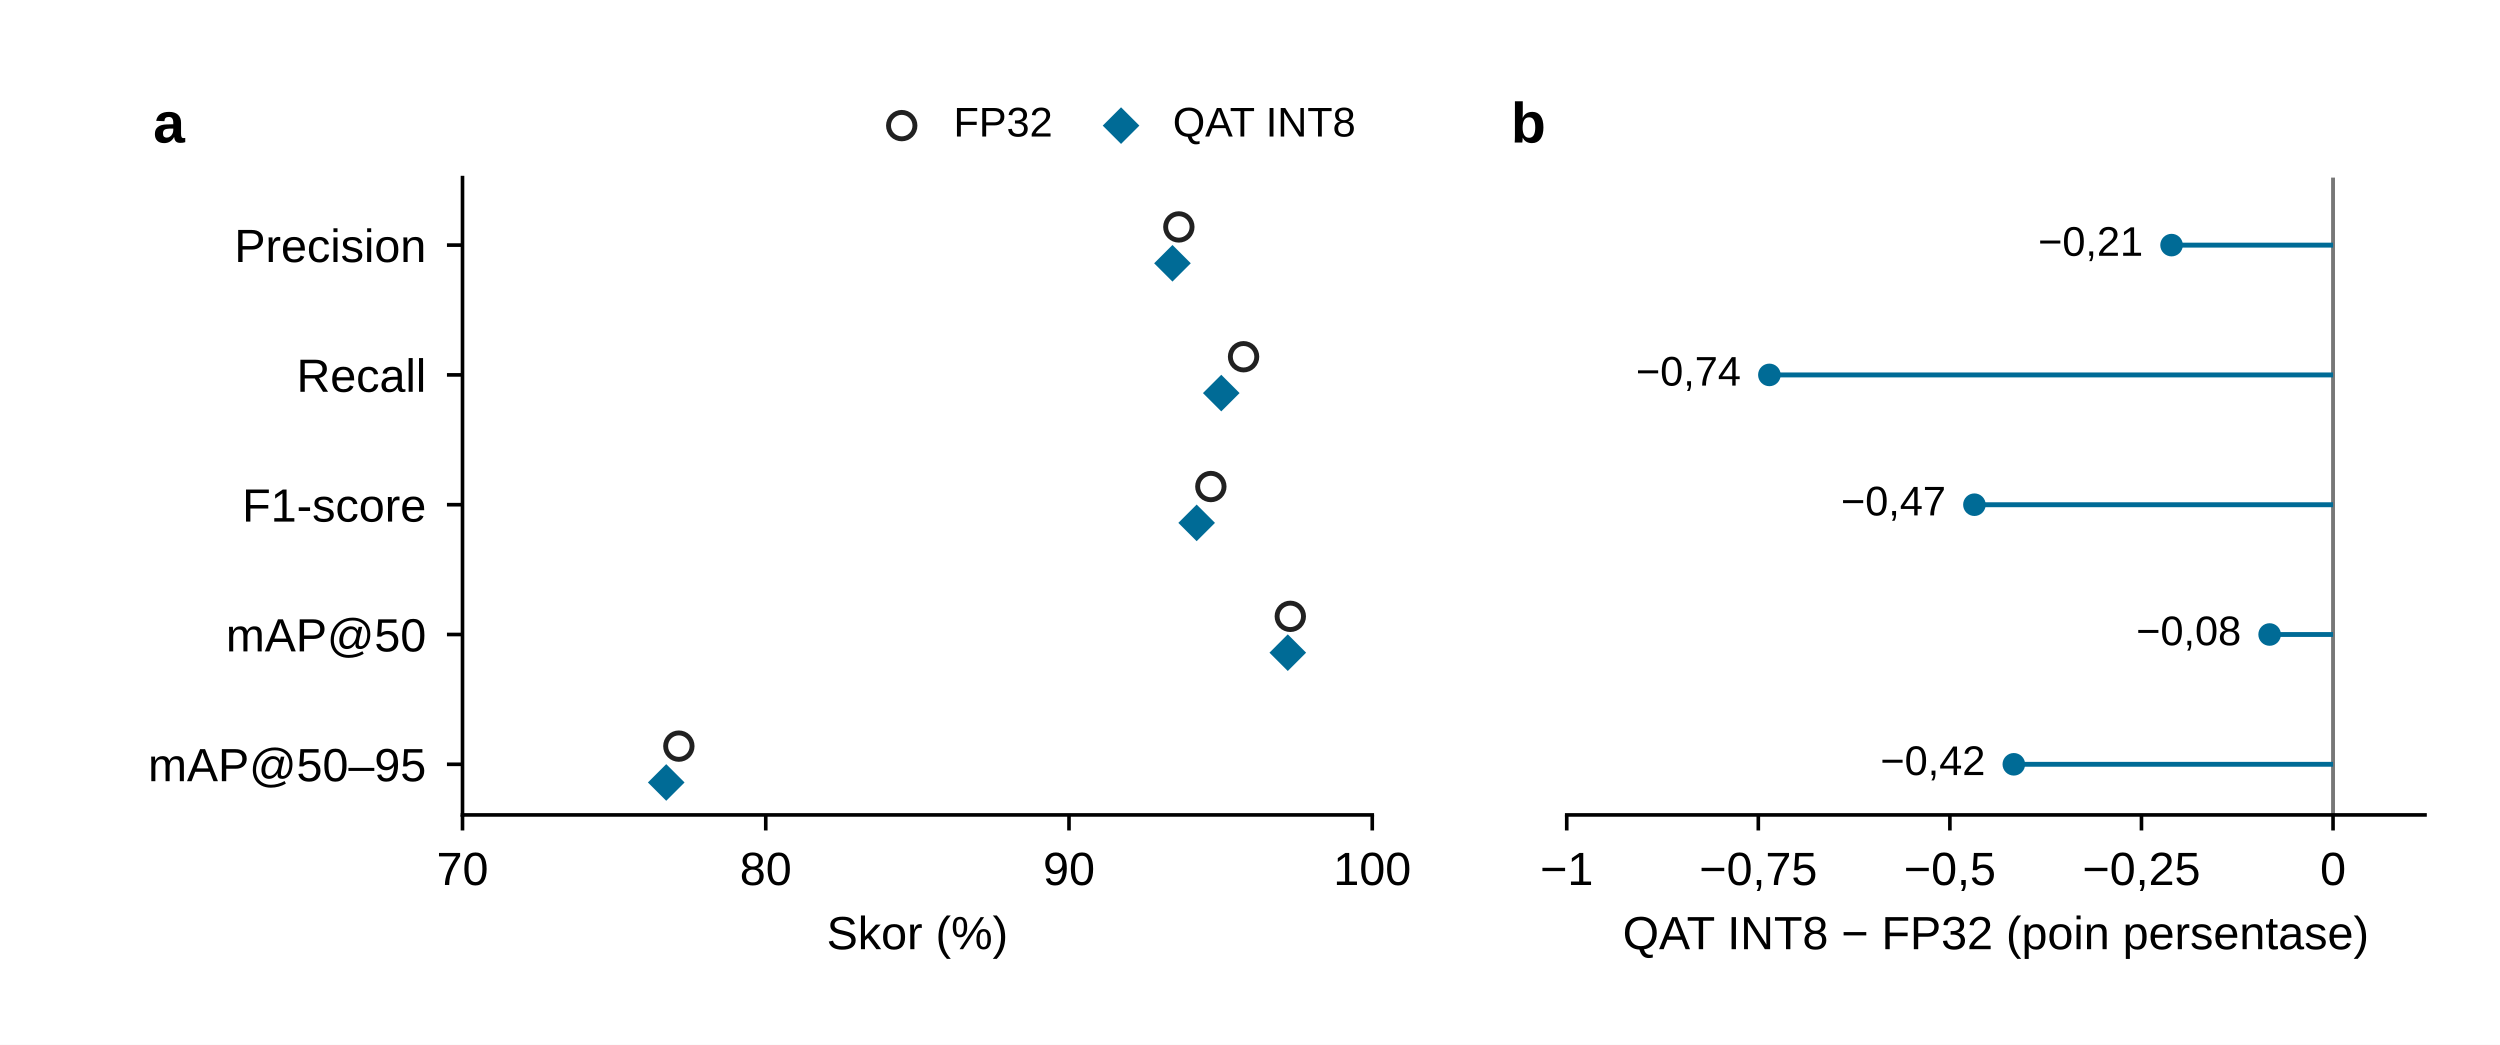
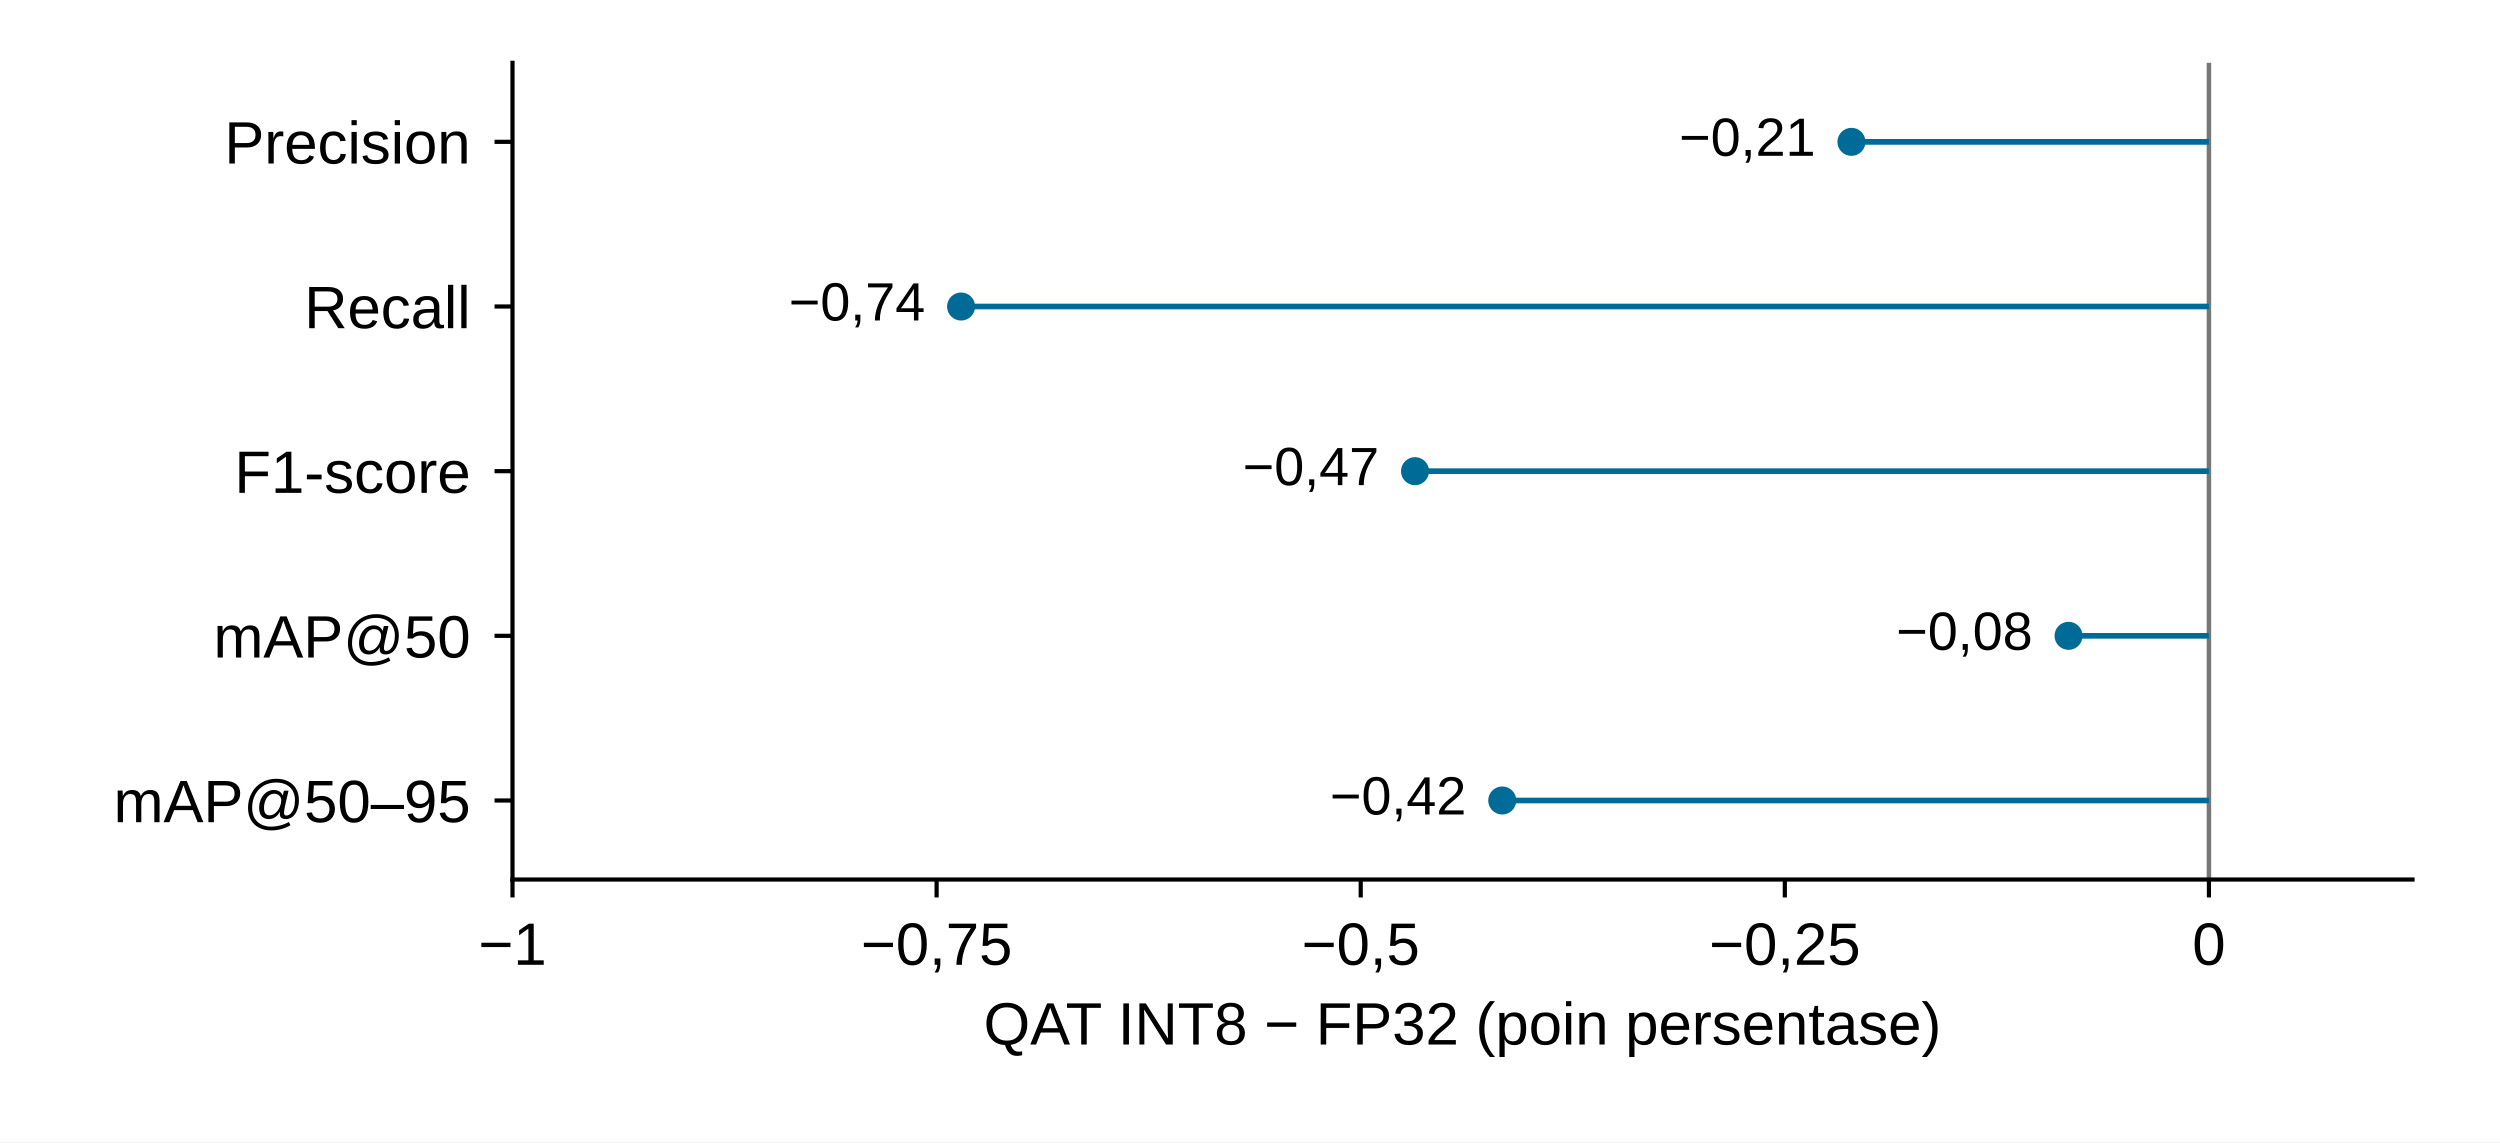
- <svg xmlns="http://www.w3.org/2000/svg" xmlns:xlink="http://www.w3.org/1999/xlink" width="482.4pt" height="201.6pt" viewBox="0 0 482.4 201.6" version="1.1">
+ <svg xmlns="http://www.w3.org/2000/svg" xmlns:xlink="http://www.w3.org/1999/xlink" width="417.6pt" height="190.8pt" viewBox="0 0 417.6 190.8" version="1.1">
  <defs>
    <style type="text/css">*{stroke-linejoin: round; stroke-linecap: butt}</style>
  </defs>
  <g id="figure_1">
    <g id="patch_1">
-       <path d="M 0 201.6  L 482.4 201.6  L 482.4 0  L 0 0  z " style="fill: #ffffff" />
+       <path d="M 0 190.8  L 417.6 190.8  L 417.6 0  L 0 0  z " style="fill: #ffffff" />
    </g>
    <g id="axes_1">
      <g id="patch_2">
-         <path d="M 89.244 157.248  L 264.791 157.248  L 264.791 34.272  L 89.244 34.272  z " style="fill: #ffffff" />
+         <path d="M 85.608 146.916  L 402.984 146.916  L 402.984 10.494  L 85.608 10.494  z " style="fill: #ffffff" />
+       </g>
+       <g id="line2d_1">
+         <path d="M 368.979 146.916  L 368.979 10.494  " clip-path="url(#p35825b5e85)" style="fill: none; stroke: #777777; stroke-width: 0.75; stroke-linecap: square" />
      </g>
      <g id="matplotlib.axis_1">
        <g id="xtick_1">
-           <g id="line2d_1">
+           <g id="line2d_2">
            <defs>
-               <path id="m404fe4769f" d="M 0 0  L 0 3  " style="stroke: #000000; stroke-width: 0.7" />
+               <path id="m3bee492c1c" d="M 0 0  L 0 3  " style="stroke: #000000; stroke-width: 0.7" />
            </defs>
            <g>
-               <use xlink:href="#m404fe4769f" x="89.244" y="157.248" style="stroke: #000000; stroke-width: 0.7" />
+               <use xlink:href="#m3bee492c1c" x="85.608" y="146.916" style="stroke: #000000; stroke-width: 0.7" />
            </g>
          </g>
          <g id="text_1">
-             <text style="font-size: 9px; font-family: 'Liberation Sans', 'DejaVu Sans'; text-anchor: middle" x="89.244" y="170.77" transform="rotate(-0 89.244 170.7702)">70</text>
+             <text style="font-size: 10px; font-family: 'Liberation Sans', 'DejaVu Sans'; text-anchor: middle" x="85.608" y="161.163" transform="rotate(-0 85.608 161.1629)">−1</text>
          </g>
        </g>
        <g id="xtick_2">
-           <g id="line2d_2">
+           <g id="line2d_3">
            <g>
-               <use xlink:href="#m404fe4769f" x="147.76" y="157.248" style="stroke: #000000; stroke-width: 0.7" />
+               <use xlink:href="#m3bee492c1c" x="156.451" y="146.916" style="stroke: #000000; stroke-width: 0.7" />
            </g>
          </g>
          <g id="text_2">
-             <text style="font-size: 9px; font-family: 'Liberation Sans', 'DejaVu Sans'; text-anchor: middle" x="147.76" y="170.77" transform="rotate(-0 147.7596 170.7702)">80</text>
+             <text style="font-size: 10px; font-family: 'Liberation Sans', 'DejaVu Sans'; text-anchor: middle" x="156.451" y="161.163" transform="rotate(-0 156.4509 161.1629)">−0,75</text>
          </g>
        </g>
        <g id="xtick_3">
-           <g id="line2d_3">
+           <g id="line2d_4">
            <g>
-               <use xlink:href="#m404fe4769f" x="206.275" y="157.248" style="stroke: #000000; stroke-width: 0.7" />
+               <use xlink:href="#m3bee492c1c" x="227.294" y="146.916" style="stroke: #000000; stroke-width: 0.7" />
            </g>
          </g>
          <g id="text_3">
-             <text style="font-size: 9px; font-family: 'Liberation Sans', 'DejaVu Sans'; text-anchor: middle" x="206.275" y="170.77" transform="rotate(-0 206.2751 170.7702)">90</text>
+             <text style="font-size: 10px; font-family: 'Liberation Sans', 'DejaVu Sans'; text-anchor: middle" x="227.294" y="161.163" transform="rotate(-0 227.2937 161.1629)">−0,5</text>
          </g>
        </g>
        <g id="xtick_4">
-           <g id="line2d_4">
+           <g id="line2d_5">
            <g>
-               <use xlink:href="#m404fe4769f" x="264.791" y="157.248" style="stroke: #000000; stroke-width: 0.7" />
+               <use xlink:href="#m3bee492c1c" x="298.137" y="146.916" style="stroke: #000000; stroke-width: 0.7" />
            </g>
          </g>
          <g id="text_4">
-             <text style="font-size: 9px; font-family: 'Liberation Sans', 'DejaVu Sans'; text-anchor: middle" x="264.791" y="170.77" transform="rotate(-0 264.7907 170.7702)">100</text>
+             <text style="font-size: 10px; font-family: 'Liberation Sans', 'DejaVu Sans'; text-anchor: middle" x="298.137" y="161.163" transform="rotate(-0 298.1366 161.1629)">−0,25</text>
          </g>
        </g>
-         <g id="text_5">
-           <text style="font-size: 9px; font-family: 'Liberation Sans', 'DejaVu Sans'; text-anchor: middle" x="177.017" y="183.16" transform="rotate(-0 177.0173 183.1599)">Skor (%)</text>
+         <g id="xtick_5">
+           <g id="line2d_6">
+             <g>
+               <use xlink:href="#m3bee492c1c" x="368.979" y="146.916" style="stroke: #000000; stroke-width: 0.7" />
+             </g>
+           </g>
+           <g id="text_5">
+             <text style="font-size: 10px; font-family: 'Liberation Sans', 'DejaVu Sans'; text-anchor: middle" x="368.979" y="161.163" transform="rotate(-0 368.9794 161.1629)">0</text>
+           </g>
+         </g>
+         <g id="text_6">
+           <text style="font-size: 10px; font-family: 'Liberation Sans', 'DejaVu Sans'; text-anchor: middle" x="244.296" y="174.485" transform="rotate(-0 244.296 174.4847)">QAT INT8 − FP32 (poin persentase)</text>
        </g>
      </g>
      <g id="matplotlib.axis_2">
        <g id="ytick_1">
-           <g id="line2d_5">
+           <g id="line2d_7">
            <defs>
-               <path id="m417fbbd17b" d="M 0 0  L -3 0  " style="stroke: #000000; stroke-width: 0.7" />
+               <path id="m62ccf3e5f6" d="M 0 0  L -3 0  " style="stroke: #000000; stroke-width: 0.7" />
            </defs>
            <g>
-               <use xlink:href="#m417fbbd17b" x="89.244" y="47.296" style="stroke: #000000; stroke-width: 0.7" />
+               <use xlink:href="#m62ccf3e5f6" x="85.608" y="23.696" style="stroke: #000000; stroke-width: 0.7" />
            </g>
          </g>
-           <g id="text_6">
-             <text style="font-size: 9px; font-family: 'Liberation Sans', 'DejaVu Sans'; text-anchor: end" x="82.244" y="50.557" transform="rotate(-0 82.244 50.55703)">Precision</text>
+           <g id="text_7">
+             <text style="font-size: 10px; font-family: 'Liberation Sans', 'DejaVu Sans'; text-anchor: end" x="78.608" y="27.32" transform="rotate(-0 78.608 27.31957)">Precision</text>
          </g>
        </g>
        <g id="ytick_2">
-           <g id="line2d_6">
+           <g id="line2d_8">
            <g>
-               <use xlink:href="#m417fbbd17b" x="89.244" y="72.342" style="stroke: #000000; stroke-width: 0.7" />
+               <use xlink:href="#m62ccf3e5f6" x="85.608" y="51.201" style="stroke: #000000; stroke-width: 0.7" />
            </g>
          </g>
-           <g id="text_7">
-             <text style="font-size: 9px; font-family: 'Liberation Sans', 'DejaVu Sans'; text-anchor: end" x="82.244" y="75.603" transform="rotate(-0 82.244 75.60306)">Recall</text>
+           <g id="text_8">
+             <text style="font-size: 10px; font-family: 'Liberation Sans', 'DejaVu Sans'; text-anchor: end" x="78.608" y="54.824" transform="rotate(-0 78.608 54.824)">Recall</text>
          </g>
        </g>
        <g id="ytick_3">
-           <g id="line2d_7">
+           <g id="line2d_9">
            <g>
-               <use xlink:href="#m417fbbd17b" x="89.244" y="97.388" style="stroke: #000000; stroke-width: 0.7" />
+               <use xlink:href="#m62ccf3e5f6" x="85.608" y="78.705" style="stroke: #000000; stroke-width: 0.7" />
            </g>
          </g>
-           <g id="text_8">
-             <text style="font-size: 9px; font-family: 'Liberation Sans', 'DejaVu Sans'; text-anchor: end" x="82.244" y="100.649" transform="rotate(-0 82.244 100.6491)">F1-score</text>
+           <g id="text_9">
+             <text style="font-size: 10px; font-family: 'Liberation Sans', 'DejaVu Sans'; text-anchor: end" x="78.608" y="82.328" transform="rotate(-0 78.608 82.32844)">F1-score</text>
          </g>
        </g>
        <g id="ytick_4">
-           <g id="line2d_8">
+           <g id="line2d_10">
            <g>
-               <use xlink:href="#m417fbbd17b" x="89.244" y="122.434" style="stroke: #000000; stroke-width: 0.7" />
+               <use xlink:href="#m62ccf3e5f6" x="85.608" y="106.209" style="stroke: #000000; stroke-width: 0.7" />
            </g>
          </g>
-           <g id="text_9">
-             <text style="font-size: 9px; font-family: 'Liberation Sans', 'DejaVu Sans'; text-anchor: end" x="82.244" y="125.695" transform="rotate(-0 82.244 125.6951)">mAP@50</text>
+           <g id="text_10">
+             <text style="font-size: 10px; font-family: 'Liberation Sans', 'DejaVu Sans'; text-anchor: end" x="78.608" y="109.833" transform="rotate(-0 78.608 109.8329)">mAP@50</text>
          </g>
        </g>
        <g id="ytick_5">
-           <g id="line2d_9">
+           <g id="line2d_11">
            <g>
-               <use xlink:href="#m417fbbd17b" x="89.244" y="147.48" style="stroke: #000000; stroke-width: 0.7" />
+               <use xlink:href="#m62ccf3e5f6" x="85.608" y="133.714" style="stroke: #000000; stroke-width: 0.7" />
            </g>
          </g>
-           <g id="text_10">
-             <text style="font-size: 9px; font-family: 'Liberation Sans', 'DejaVu Sans'; text-anchor: end" x="82.244" y="150.741" transform="rotate(-0 82.244 150.7411)">mAP@50–95</text>
+           <g id="text_11">
+             <text style="font-size: 10px; font-family: 'Liberation Sans', 'DejaVu Sans'; text-anchor: end" x="78.608" y="137.337" transform="rotate(-0 78.608 137.3373)">mAP@50–95</text>
          </g>
        </g>
      </g>
+       <g id="LineCollection_1">
+         <path d="M 309.265 23.696  L 368.979 23.696  " clip-path="url(#p35825b5e85)" style="fill: none; stroke: #006b96; stroke-width: 0.95" />
+         <path d="M 160.543 51.201  L 368.979 51.201  " clip-path="url(#p35825b5e85)" style="fill: none; stroke: #006b96; stroke-width: 0.95" />
+         <path d="M 236.364 78.705  L 368.979 78.705  " clip-path="url(#p35825b5e85)" style="fill: none; stroke: #006b96; stroke-width: 0.95" />
+         <path d="M 345.531 106.209  L 368.979 106.209  " clip-path="url(#p35825b5e85)" style="fill: none; stroke: #006b96; stroke-width: 0.95" />
+         <path d="M 250.934 133.714  L 368.979 133.714  " clip-path="url(#p35825b5e85)" style="fill: none; stroke: #006b96; stroke-width: 0.95" />
+       </g>
      <g id="patch_3">
-         <path d="M 89.244 157.248  L 89.244 34.272  " style="fill: none; stroke: #000000; stroke-width: 0.7; stroke-linejoin: miter; stroke-linecap: square" />
+         <path d="M 85.608 146.916  L 85.608 10.494  " style="fill: none; stroke: #000000; stroke-width: 0.7; stroke-linejoin: miter; stroke-linecap: square" />
      </g>
      <g id="patch_4">
-         <path d="M 89.244 157.248  L 264.791 157.248  " style="fill: none; stroke: #000000; stroke-width: 0.7; stroke-linejoin: miter; stroke-linecap: square" />
+         <path d="M 85.608 146.916  L 402.984 146.916  " style="fill: none; stroke: #000000; stroke-width: 0.7; stroke-linejoin: miter; stroke-linecap: square" />
      </g>
      <g id="PathCollection_1">
        <defs>
-           <path id="m992a0e4afb" d="M 0 2.55  C 0.676 2.55 1.325 2.281 1.803 1.803  C 2.281 1.325 2.55 0.676 2.55 0  C 2.55 -0.676 2.281 -1.325 1.803 -1.803  C 1.325 -2.281 0.676 -2.55 0 -2.55  C -0.676 -2.55 -1.325 -2.281 -1.803 -1.803  C -2.281 -1.325 -2.55 -0.676 -2.55 0  C -2.55 0.676 -2.281 1.325 -1.803 1.803  C -1.325 2.281 -0.676 2.55 0 2.55  z " style="stroke: #212121; stroke-width: 0.95" />
+           <path id="m575bb34f48" d="M 0 2.345  C 0.622 2.345 1.219 2.098 1.658 1.658  C 2.098 1.219 2.345 0.622 2.345 0  C 2.345 -0.622 2.098 -1.219 1.658 -1.658  C 1.219 -2.098 0.622 -2.345 0 -2.345  C -0.622 -2.345 -1.219 -2.098 -1.658 -1.658  C -2.098 -1.219 -2.345 -0.622 -2.345 0  C -2.345 0.622 -2.098 1.219 -1.658 1.658  C -1.219 2.098 -0.622 2.345 0 2.345  z " />
        </defs>
-         <g>
-           <use xlink:href="#m992a0e4afb" x="227.471" y="43.789" style="fill: #ffffff; stroke: #212121; stroke-width: 0.95" />
-           <use xlink:href="#m992a0e4afb" x="239.959" y="68.836" style="fill: #ffffff; stroke: #212121; stroke-width: 0.95" />
-           <use xlink:href="#m992a0e4afb" x="233.645" y="93.882" style="fill: #ffffff; stroke: #212121; stroke-width: 0.95" />
-           <use xlink:href="#m992a0e4afb" x="248.976" y="118.928" style="fill: #ffffff; stroke: #212121; stroke-width: 0.95" />
-           <use xlink:href="#m992a0e4afb" x="130.992" y="143.974" style="fill: #ffffff; stroke: #212121; stroke-width: 0.95" />
+         <g clip-path="url(#p35825b5e85)">
+           <use xlink:href="#m575bb34f48" x="309.265" y="23.696" style="fill: #006b96" />
+           <use xlink:href="#m575bb34f48" x="160.543" y="51.201" style="fill: #006b96" />
+           <use xlink:href="#m575bb34f48" x="236.364" y="78.705" style="fill: #006b96" />
+           <use xlink:href="#m575bb34f48" x="345.531" y="106.209" style="fill: #006b96" />
+           <use xlink:href="#m575bb34f48" x="250.934" y="133.714" style="fill: #006b96" />
        </g>
      </g>
-       <g id="PathCollection_2">
-         <defs>
-           <path id="m412611cb67" d="M -0 3.536  L 3.536 0  L 0 -3.536  L -3.536 -0  z " />
-         </defs>
-         <g clip-path="url(#p8422998785)">
-           <use xlink:href="#m412611cb67" x="226.238" y="50.802" style="fill: #006b96" />
-           <use xlink:href="#m412611cb67" x="235.655" y="75.848" style="fill: #006b96" />
-           <use xlink:href="#m412611cb67" x="230.906" y="100.894" style="fill: #006b96" />
-           <use xlink:href="#m412611cb67" x="248.491" y="125.94" style="fill: #006b96" />
-           <use xlink:href="#m412611cb67" x="128.554" y="150.986" style="fill: #006b96" />
-         </g>
+       <g id="text_12">
+         <text style="font-size: 9px; font-family: 'Liberation Sans', 'DejaVu Sans'; text-anchor: end" x="303.265" y="26.023" transform="rotate(-0 303.265 26.02347)">−0,21</text>
      </g>
-       <g id="text_11">
-         <text style="font-weight: 700; font-size: 11px; font-family: 'Liberation Sans', 'DejaVu Sans'; text-anchor: start" x="29.558" y="27.508" transform="rotate(-0 29.55813 27.50832)">a</text>
+       <g id="text_13">
+         <text style="font-size: 9px; font-family: 'Liberation Sans', 'DejaVu Sans'; text-anchor: end" x="154.543" y="53.528" transform="rotate(-0 154.5431 53.52791)">−0,74</text>
      </g>
-       <g id="legend_1">
-         <g id="PathCollection_3">
-           <g>
-             <use xlink:href="#m992a0e4afb" x="173.998" y="24.238" style="fill: #ffffff; stroke: #212121; stroke-width: 0.95" />
-           </g>
-         </g>
-         <g id="text_12">
-           <text style="font-size: 8px; font-family: 'Liberation Sans', 'DejaVu Sans'; text-anchor: start" x="183.998" y="26.338" transform="rotate(-0 183.9982 26.3376)">FP32</text>
-         </g>
-         <g id="PathCollection_4">
-           <g>
-             <use xlink:href="#m412611cb67" x="216.318" y="24.238" style="fill: #006b96" />
-           </g>
-         </g>
-         <g id="text_13">
-           <text style="font-size: 8px; font-family: 'Liberation Sans', 'DejaVu Sans'; text-anchor: start" x="226.318" y="26.338" transform="rotate(-0 226.3182 26.3376)">QAT INT8</text>
-         </g>
+       <g id="text_14">
+         <text style="font-size: 9px; font-family: 'Liberation Sans', 'DejaVu Sans'; text-anchor: end" x="230.364" y="81.032" transform="rotate(-0 230.3642 81.03234)">−0,47</text>
      </g>
-     </g>
-     <g id="axes_2">
-       <g id="patch_5">
-         <path d="M 302.318 157.248  L 467.928 157.248  L 467.928 34.272  L 302.318 34.272  z " style="fill: #ffffff" />
+       <g id="text_15">
+         <text style="font-size: 9px; font-family: 'Liberation Sans', 'DejaVu Sans'; text-anchor: end" x="339.531" y="108.537" transform="rotate(-0 339.5307 108.5368)">−0,08</text>
      </g>
-       <g id="line2d_10">
-         <path d="M 450.184 157.248  L 450.184 34.272  " clip-path="url(#pa89988693e)" style="fill: none; stroke: #777777; stroke-width: 0.75; stroke-linecap: square" />
-       </g>
-       <g id="matplotlib.axis_3">
-         <g id="xtick_5">
-           <g id="line2d_11">
-             <g>
-               <use xlink:href="#m404fe4769f" x="302.318" y="157.248" style="stroke: #000000; stroke-width: 0.7" />
-             </g>
-           </g>
-           <g id="text_14">
-             <text style="font-size: 9px; font-family: 'Liberation Sans', 'DejaVu Sans'; text-anchor: middle" x="302.318" y="170.77" transform="rotate(-0 302.3179 170.7702)">−1</text>
-           </g>
-         </g>
-         <g id="xtick_6">
-           <g id="line2d_12">
-             <g>
-               <use xlink:href="#m404fe4769f" x="339.284" y="157.248" style="stroke: #000000; stroke-width: 0.7" />
-             </g>
-           </g>
-           <g id="text_15">
-             <text style="font-size: 9px; font-family: 'Liberation Sans', 'DejaVu Sans'; text-anchor: middle" x="339.284" y="170.77" transform="rotate(-0 339.2845 170.7702)">−0,75</text>
-           </g>
-         </g>
-         <g id="xtick_7">
-           <g id="line2d_13">
-             <g>
-               <use xlink:href="#m404fe4769f" x="376.251" y="157.248" style="stroke: #000000; stroke-width: 0.7" />
-             </g>
-           </g>
-           <g id="text_16">
-             <text style="font-size: 9px; font-family: 'Liberation Sans', 'DejaVu Sans'; text-anchor: middle" x="376.251" y="170.77" transform="rotate(-0 376.251 170.7702)">−0,5</text>
-           </g>
-         </g>
-         <g id="xtick_8">
-           <g id="line2d_14">
-             <g>
-               <use xlink:href="#m404fe4769f" x="413.218" y="157.248" style="stroke: #000000; stroke-width: 0.7" />
-             </g>
-           </g>
-           <g id="text_17">
-             <text style="font-size: 9px; font-family: 'Liberation Sans', 'DejaVu Sans'; text-anchor: middle" x="413.218" y="170.77" transform="rotate(-0 413.2175 170.7702)">−0,25</text>
-           </g>
-         </g>
-         <g id="xtick_9">
-           <g id="line2d_15">
-             <g>
-               <use xlink:href="#m404fe4769f" x="450.184" y="157.248" style="stroke: #000000; stroke-width: 0.7" />
-             </g>
-           </g>
-           <g id="text_18">
-             <text style="font-size: 9px; font-family: 'Liberation Sans', 'DejaVu Sans'; text-anchor: middle" x="450.184" y="170.77" transform="rotate(-0 450.1841 170.7702)">0</text>
-           </g>
-         </g>
-         <g id="text_19">
-           <text style="font-size: 9px; font-family: 'Liberation Sans', 'DejaVu Sans'; text-anchor: middle" x="385.123" y="183.16" transform="rotate(-0 385.123 183.1599)">QAT INT8 − FP32 (poin persentase)</text>
-         </g>
-       </g>
-       <g id="matplotlib.axis_4">
-         <g id="ytick_6" />
-         <g id="ytick_7" />
-         <g id="ytick_8" />
-         <g id="ytick_9" />
-         <g id="ytick_10" />
-       </g>
-       <g id="LineCollection_1">
-         <path d="M 419.024 47.296  L 450.184 47.296  " clip-path="url(#pa89988693e)" style="fill: none; stroke: #006b96; stroke-width: 0.95" />
-         <path d="M 341.42 72.342  L 450.184 72.342  " clip-path="url(#pa89988693e)" style="fill: none; stroke: #006b96; stroke-width: 0.95" />
-         <path d="M 380.984 97.388  L 450.184 97.388  " clip-path="url(#pa89988693e)" style="fill: none; stroke: #006b96; stroke-width: 0.95" />
-         <path d="M 437.948 122.434  L 450.184 122.434  " clip-path="url(#pa89988693e)" style="fill: none; stroke: #006b96; stroke-width: 0.95" />
-         <path d="M 388.587 147.48  L 450.184 147.48  " clip-path="url(#pa89988693e)" style="fill: none; stroke: #006b96; stroke-width: 0.95" />
-       </g>
-       <g id="patch_6">
-         <path d="M 302.318 157.248  L 467.928 157.248  " style="fill: none; stroke: #000000; stroke-width: 0.7; stroke-linejoin: miter; stroke-linecap: square" />
-       </g>
-       <g id="PathCollection_5">
-         <defs>
-           <path id="m5bb3b3d5d0" d="M 0 2.179  C 0.578 2.179 1.132 1.95 1.541 1.541  C 1.95 1.132 2.179 0.578 2.179 0  C 2.179 -0.578 1.95 -1.132 1.541 -1.541  C 1.132 -1.95 0.578 -2.179 0 -2.179  C -0.578 -2.179 -1.132 -1.95 -1.541 -1.541  C -1.95 -1.132 -2.179 -0.578 -2.179 0  C -2.179 0.578 -1.95 1.132 -1.541 1.541  C -1.132 1.95 -0.578 2.179 0 2.179  z " />
-         </defs>
-         <g clip-path="url(#pa89988693e)">
-           <use xlink:href="#m5bb3b3d5d0" x="419.024" y="47.296" style="fill: #006b96" />
-           <use xlink:href="#m5bb3b3d5d0" x="341.42" y="72.342" style="fill: #006b96" />
-           <use xlink:href="#m5bb3b3d5d0" x="380.984" y="97.388" style="fill: #006b96" />
-           <use xlink:href="#m5bb3b3d5d0" x="437.948" y="122.434" style="fill: #006b96" />
-           <use xlink:href="#m5bb3b3d5d0" x="388.587" y="147.48" style="fill: #006b96" />
-         </g>
-       </g>
-       <g id="text_20">
-         <text style="font-size: 8px; font-family: 'Liberation Sans', 'DejaVu Sans'; text-anchor: end" x="413.524" y="49.365" transform="rotate(-0 413.5245 49.36469)">−0,21</text>
-       </g>
-       <g id="text_21">
-         <text style="font-size: 8px; font-family: 'Liberation Sans', 'DejaVu Sans'; text-anchor: end" x="335.92" y="74.411" transform="rotate(-0 335.9199 74.41071)">−0,74</text>
-       </g>
-       <g id="text_22">
-         <text style="font-size: 8px; font-family: 'Liberation Sans', 'DejaVu Sans'; text-anchor: end" x="375.484" y="99.457" transform="rotate(-0 375.4841 99.45674)">−0,47</text>
-       </g>
-       <g id="text_23">
-         <text style="font-size: 8px; font-family: 'Liberation Sans', 'DejaVu Sans'; text-anchor: end" x="432.448" y="124.503" transform="rotate(-0 432.4483 124.5028)">−0,08</text>
-       </g>
-       <g id="text_24">
-         <text style="font-size: 8px; font-family: 'Liberation Sans', 'DejaVu Sans'; text-anchor: end" x="383.087" y="149.549" transform="rotate(-0 383.0869 149.5488)">−0,42</text>
-       </g>
-       <g id="text_25">
-         <text style="font-weight: 700; font-size: 11px; font-family: 'Liberation Sans', 'DejaVu Sans'; text-anchor: start" x="291.553" y="27.508" transform="rotate(-0 291.5533 27.50832)">b</text>
+       <g id="text_16">
+         <text style="font-size: 9px; font-family: 'Liberation Sans', 'DejaVu Sans'; text-anchor: end" x="244.934" y="136.041" transform="rotate(-0 244.9344 136.0412)">−0,42</text>
      </g>
    </g>
  </g>
  <defs>
-     <clipPath id="p8422998785">
-       <rect x="89.244" y="34.272" width="175.547" height="122.976" />
-     </clipPath>
-     <clipPath id="pa89988693e">
-       <rect x="302.318" y="34.272" width="165.61" height="122.976" />
+     <clipPath id="p35825b5e85">
+       <rect x="85.608" y="10.494" width="317.376" height="136.422" />
    </clipPath>
  </defs>
</svg>
